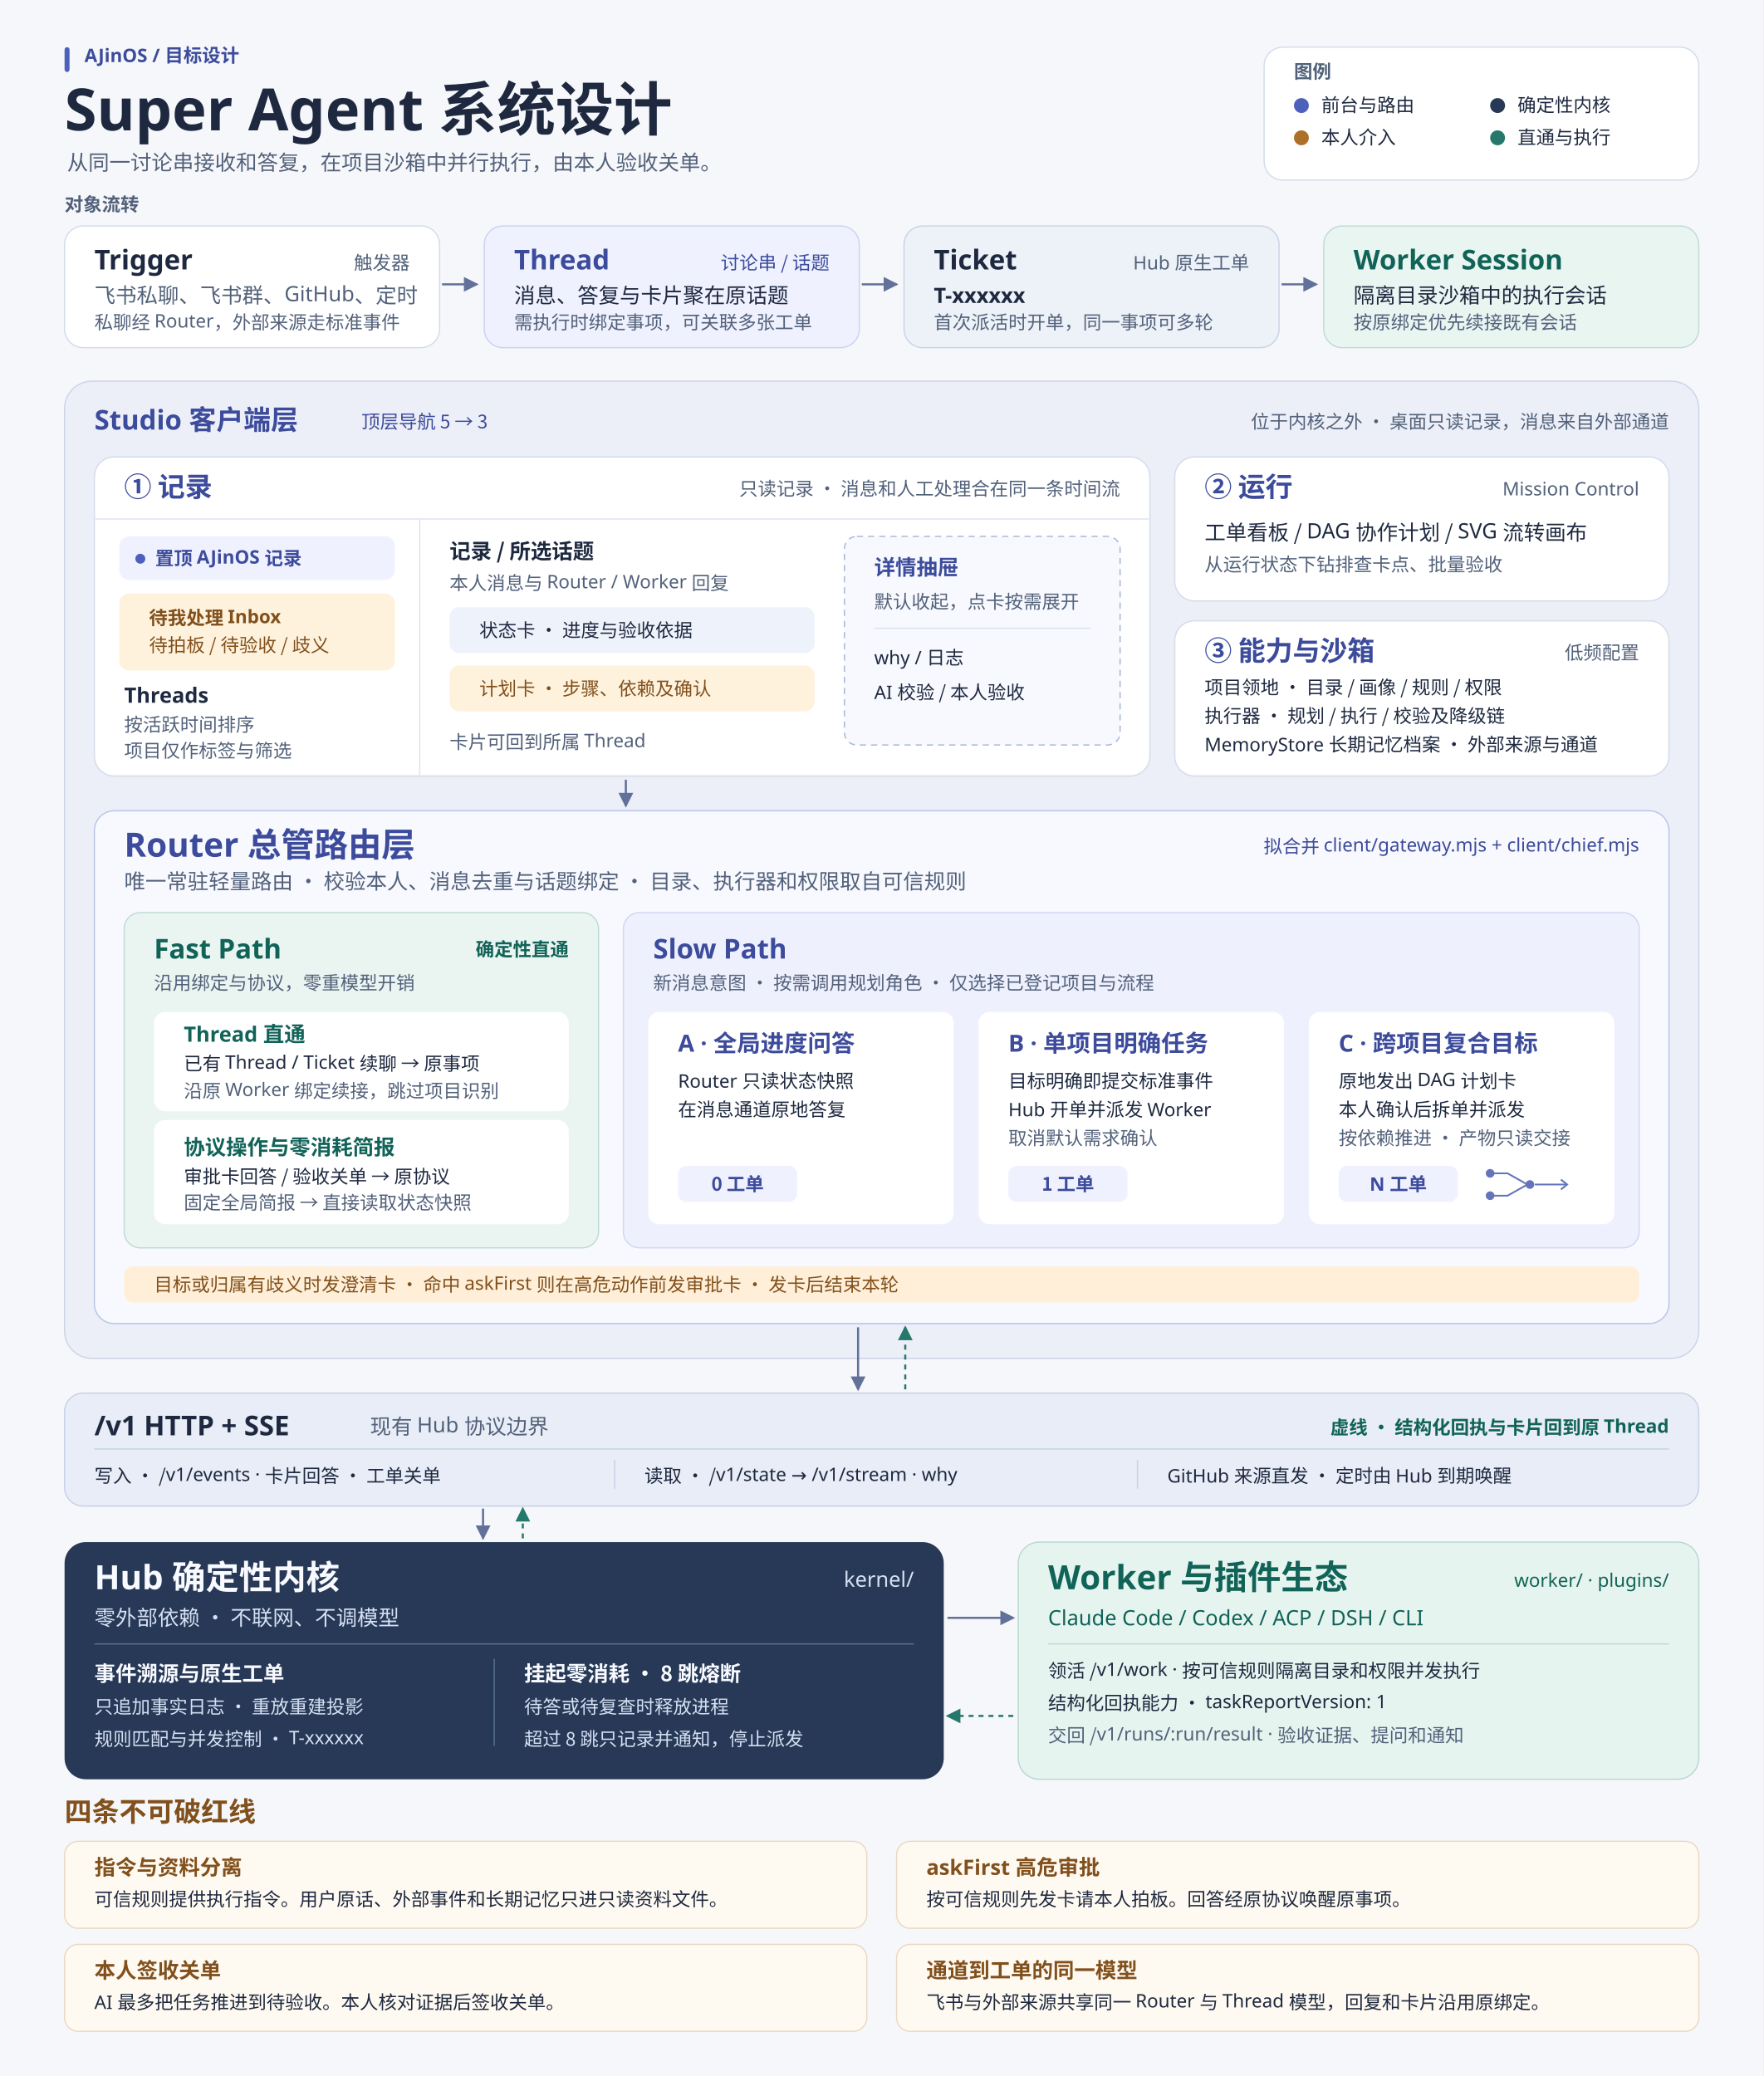
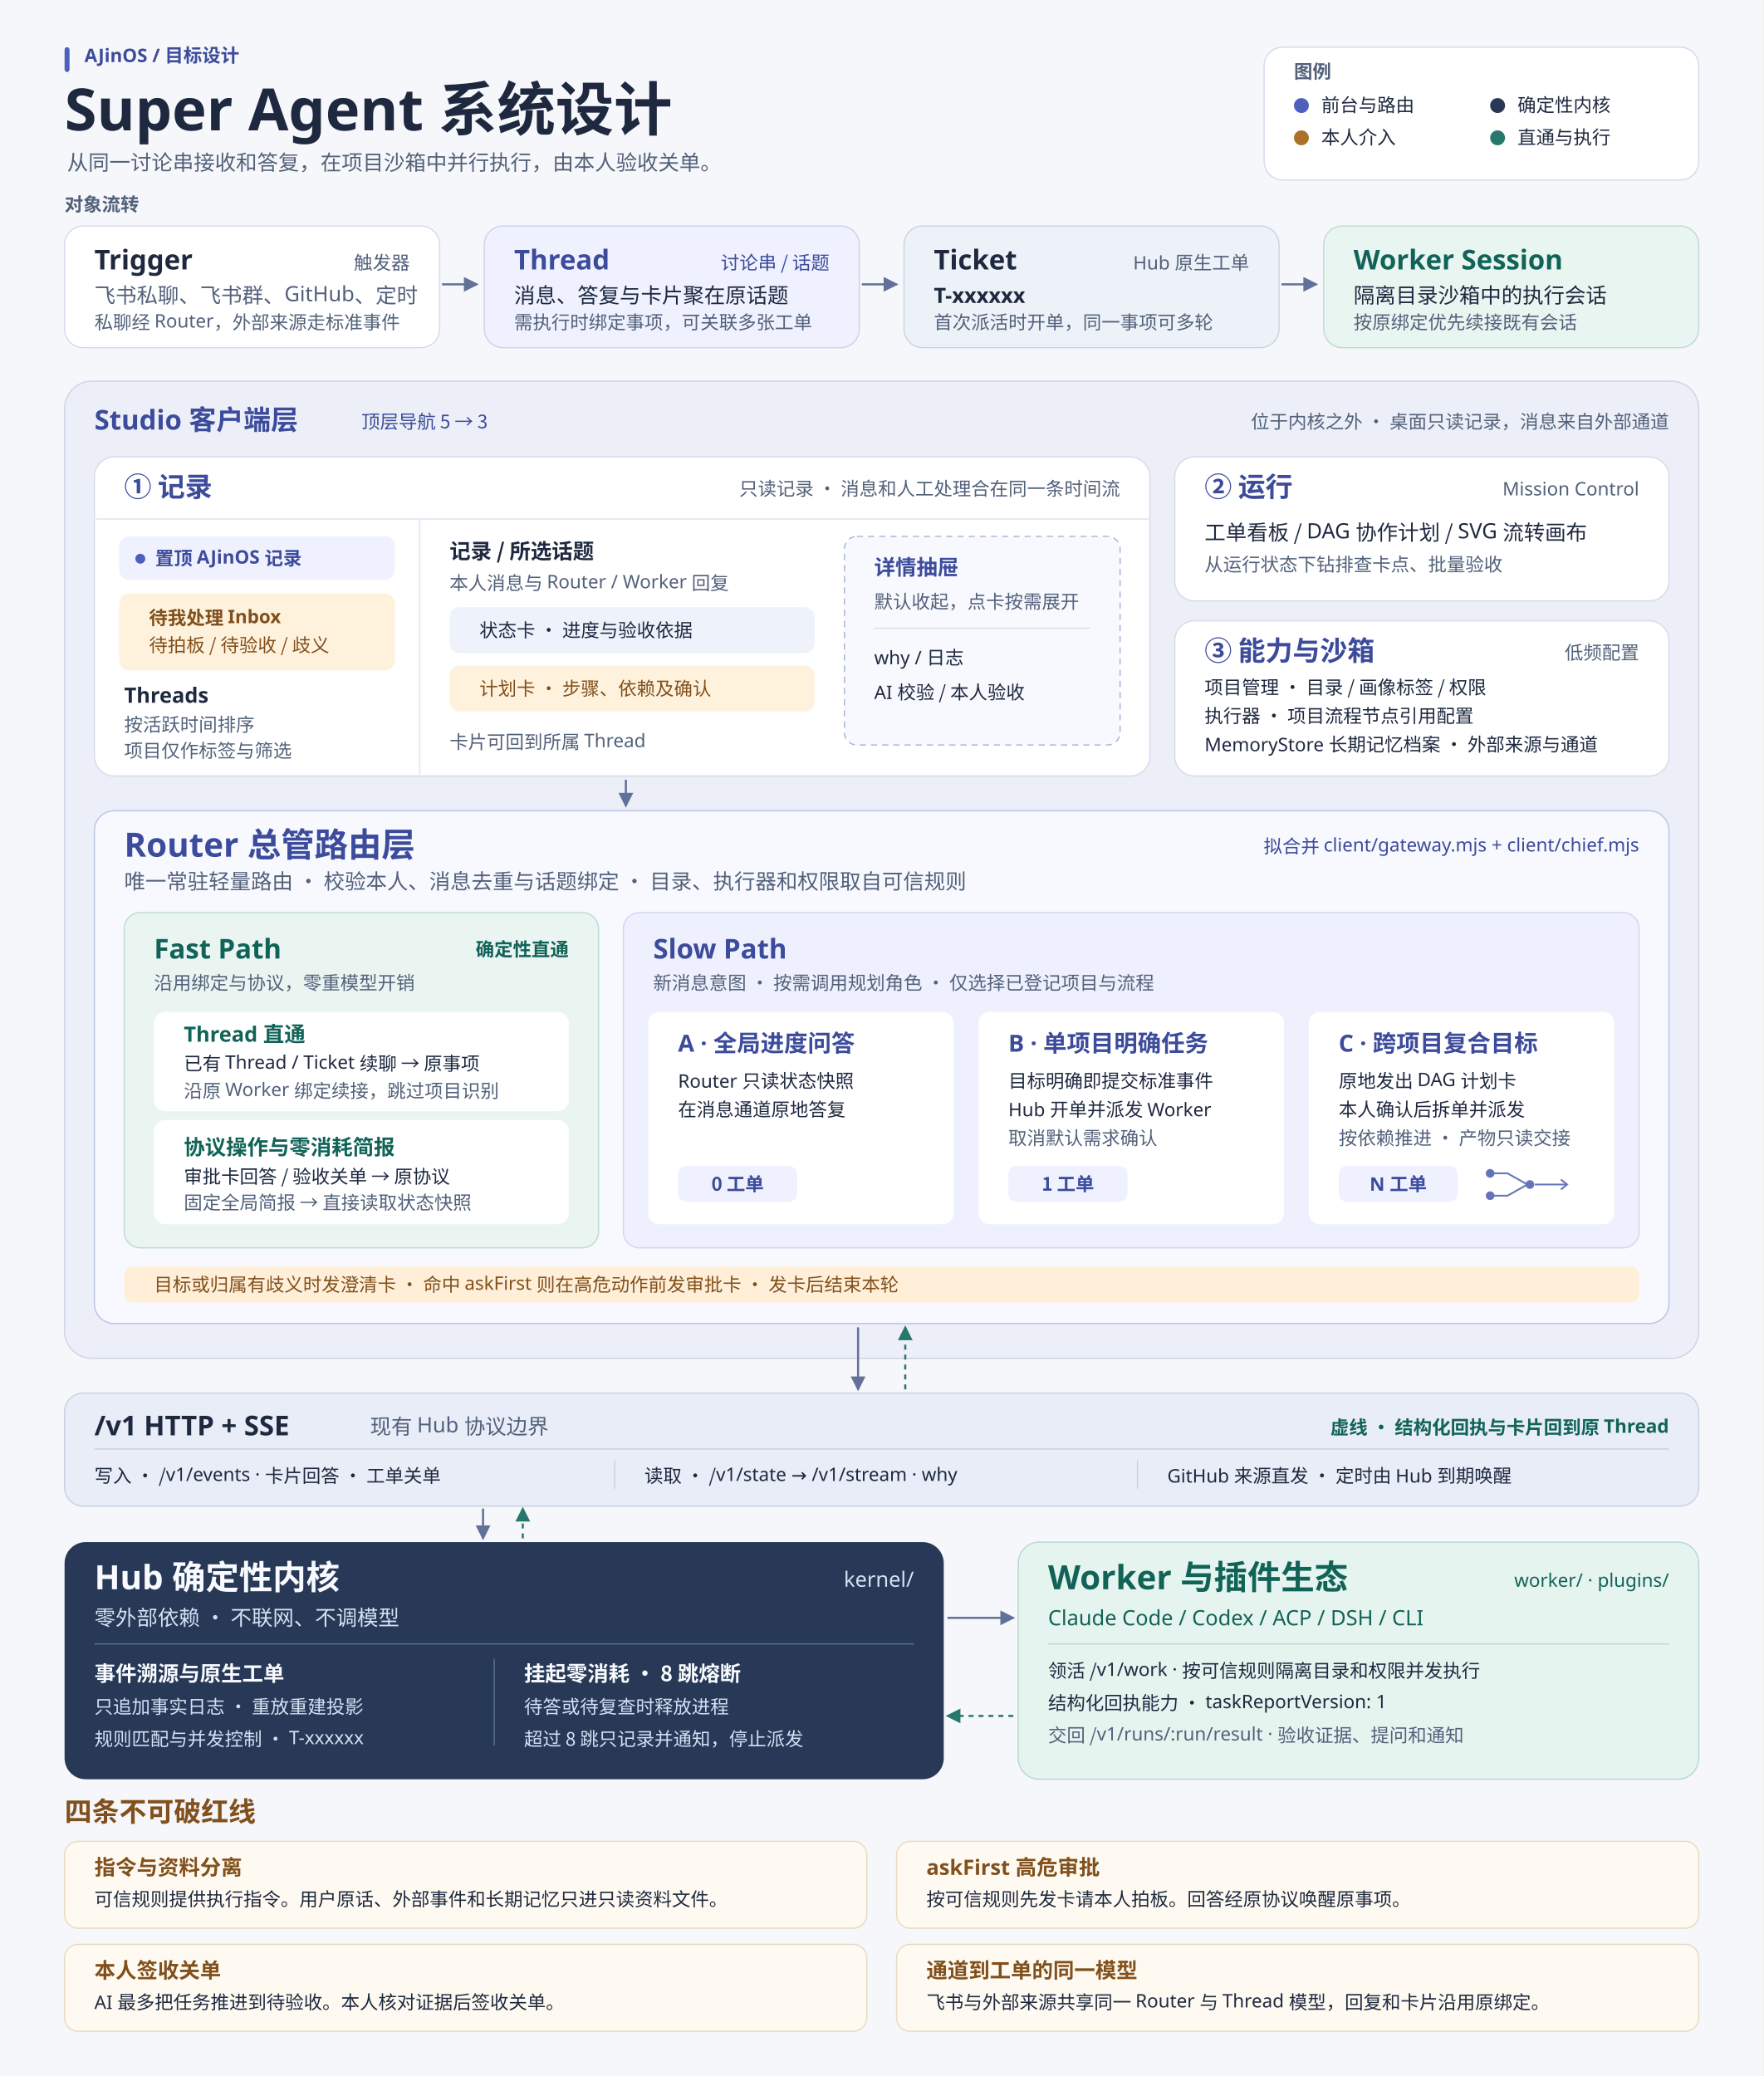
<svg xmlns="http://www.w3.org/2000/svg" width="1420" height="1672" viewBox="0 0 1420 1672" role="img" aria-labelledby="title description" xml:lang="zh-CN">
  <defs>
    <style>
      text { font-family: "PingFang SC","Microsoft YaHei","Noto Sans SC",sans-serif; fill: #1e2940; }
      .title { font-size: 47px; font-weight: 700; }
      .heading { font-size: 27px; font-weight: 700; }
      .section { font-size: 22px; font-weight: 700; }
      .lead { font-size: 19px; font-weight: 700; }
      .body { font-size: 17px; }
      .small { font-size: 15px; }
      .strong { font-weight: 700; }
      .muted { fill: #52617a; }
      .indigo { fill: #3c4b9b; }
      .teal { fill: #116358; }
      .amber { fill: #81501c; }
      .white { fill: #f8faff; }
      .light { fill: #d5e0f4; }
      .panel { fill: #fff; stroke: #d4dbea; }
      .route { fill: none; stroke: #617199; stroke-width: 1.7; marker-end: url(#arrow); }
      .feedback { fill: none; stroke: #27786c; stroke-width: 1.7; stroke-dasharray: 4 4; marker-end: url(#return); }
    </style>
    <marker id="arrow" viewBox="0 0 8 8" refX="7" refY="4" markerWidth="7" markerHeight="7" orient="auto">
      <path d="M0 0 8 4 0 8Z" fill="#617199" />
    </marker>
    <marker id="return" viewBox="0 0 8 8" refX="7" refY="4" markerWidth="7" markerHeight="7" orient="auto">
      <path d="M0 0 8 4 0 8Z" fill="#27786c" />
    </marker>
  </defs>
  <rect width="1420" height="1672" fill="#f6f7fa" />
  <rect x="52" y="38" width="4" height="20" rx="2" fill="#4d60bb" />
  <text x="68" y="50" class="small indigo strong">AJinOS / 目标设计</text>
  <text x="52" y="105" class="title">Super Agent 系统设计</text>
  <text x="54" y="137" class="body muted">从同一讨论串接收和答复，在项目沙箱中并行执行，由本人验收关单。</text>
  <g aria-label="图例">
    <rect x="1018" y="38" width="350" height="107" rx="15" class="panel" />
    <text x="1042" y="63" class="small muted strong">图例</text>
    <circle cx="1048" cy="85" r="6" fill="#4d60bb" />
    <text x="1064" y="90" class="small">前台与路由</text>
    <circle cx="1206" cy="85" r="6" fill="#273956" />
    <text x="1222" y="90" class="small">确定性内核</text>
    <circle cx="1048" cy="111" r="6" fill="#ad7029" />
    <text x="1064" y="116" class="small">本人介入</text>
    <circle cx="1206" cy="111" r="6" fill="#27786c" />
    <text x="1222" y="116" class="small">直通与执行</text>
  </g>
  <g aria-label="对象流转">
    <text x="52" y="170" class="small muted strong">对象流转</text>
    <path class="route" d="M356 229H384" />
    <path class="route" d="M694 229H722" />
    <path class="route" d="M1032 229H1060" />
    <g>
      <rect x="52" y="182" width="302" height="98" rx="15" class="panel" />
      <text x="76" y="217" class="section">Trigger</text>
      <text x="330" y="217" text-anchor="end" class="small muted">触发器</text>
      <text x="76" y="244" class="body muted">飞书私聊、飞书群、GitHub、定时</text>
      <text x="76" y="265" class="small muted">私聊经 Router，外部来源走标准事件</text>
    </g>
    <g>
      <rect x="390" y="182" width="302" height="98" rx="15" fill="#eff1ff" stroke="#cbd3f1" />
      <text x="414" y="217" class="section indigo">Thread</text>
      <text x="668" y="217" text-anchor="end" class="small indigo">讨论串 / 话题</text>
      <text x="414" y="244" class="body">消息、答复与卡片聚在原话题</text>
      <text x="414" y="265" class="small muted">需执行时绑定事项，可关联多张工单</text>
    </g>
    <g>
      <rect x="728" y="182" width="302" height="98" rx="15" fill="#edf1f8" stroke="#c9d4e6" />
      <text x="752" y="217" class="section">Ticket</text>
      <text x="1006" y="217" text-anchor="end" class="small muted">Hub 原生工单</text>
      <text x="752" y="244" class="body strong">T-xxxxxx</text>
      <text x="752" y="265" class="small muted">首次派活时开单，同一事项可多轮</text>
    </g>
    <g>
      <rect x="1066" y="182" width="302" height="98" rx="15" fill="#e9f5f1" stroke="#bfdbd3" />
      <text x="1090" y="217" class="section teal">Worker Session</text>
      <text x="1090" y="244" class="body">隔离目录沙箱中的执行会话</text>
      <text x="1090" y="265" class="small muted">按原绑定优先续接既有会话</text>
    </g>
  </g>
  <g aria-label="Studio 客户端与总管路由">
    <rect x="52" y="307" width="1316" height="787" rx="22" fill="#eceff8" stroke="#ccd4e7" />
    <text x="76" y="346" class="section indigo">Studio 客户端层</text>
    <text x="291" y="345" class="small indigo">顶层导航 5 → 3</text>
    <text x="1344" y="345" text-anchor="end" class="small muted">位于内核之外 · 桌面只读记录，消息来自外部通道</text>
    <g aria-label="对话默认入口">
      <rect x="76" y="368" width="850" height="257" rx="16" class="panel" />
      <text x="100" y="400" class="section indigo">① 记录</text>
      <text x="902" y="399" text-anchor="end" class="small muted">只读记录 · 消息和人工处理合在同一条时间流</text>
      <path d="M77 418H925 M338 418V624" fill="none" stroke="#dde3f0" />
      <rect x="96" y="432" width="222" height="35" rx="8" fill="#eff1ff" />
      <circle cx="113" cy="450" r="4" fill="#4d60bb" />
      <text x="125" y="455" class="small strong indigo">置顶 AJinOS 记录</text>
      <rect x="96" y="478" width="222" height="62" rx="8" fill="#fff2dd" />
      <text x="120" y="503" class="small strong amber">待我处理 Inbox</text>
      <text x="120" y="525" class="small amber">待拍板 / 待验收 / 歧义</text>
      <text x="100" y="566" class="body strong">Threads</text>
      <text x="100" y="589" class="small muted">按活跃时间排序</text>
      <text x="100" y="610" class="small muted">项目仅作标签与筛选</text>
      <text x="362" y="450" class="body strong">记录 / 所选话题</text>
      <text x="362" y="475" class="small muted">本人消息与 Router / Worker 回复</text>
      <rect x="362" y="489" width="294" height="37" rx="8" fill="#eef2fa" />
      <text x="386" y="513" class="small">状态卡 · 进度与验收依据</text>
      <rect x="362" y="536" width="294" height="37" rx="8" fill="#fff2dd" />
      <text x="386" y="560" class="small amber">计划卡 · 步骤、依赖及确认</text>
      <text x="362" y="603" class="small muted">卡片可回到所属 Thread</text>
      <rect x="680" y="432" width="222" height="168" rx="10" fill="#f8f9fe" stroke="#a9b5d4" stroke-dasharray="5 4" />
      <text x="704" y="463" class="body strong indigo">详情抽屉</text>
      <text x="704" y="490" class="small muted">默认收起，点卡按需展开</text>
      <path d="M704 506H878" stroke="#dae0f1" />
      <text x="704" y="535" class="small">why / 日志</text>
      <text x="704" y="563" class="small">AI 校验 / 本人验收</text>
    </g>
    <g aria-label="运行与低频配置入口">
      <rect x="946" y="368" width="398" height="116" rx="16" class="panel" />
      <text x="970" y="400" class="section indigo">② 运行</text>
      <text x="1320" y="399" class="small muted" text-anchor="end">Mission Control</text>
      <text x="970" y="435" class="body">工单看板 / DAG 协作计划 / SVG 流转画布</text>
      <text x="970" y="460" class="small muted">从运行状态下钻排查卡点、批量验收</text>
      <rect x="946" y="500" width="398" height="125" rx="16" class="panel" />
      <text x="970" y="532" class="section indigo">③ 能力与沙箱</text>
      <text x="1320" y="531" class="small muted" text-anchor="end">低频配置</text>
-       <text x="970" y="559" class="small">项目领地 · 目录 / 画像 / 规则 / 权限</text>
-       <text x="970" y="582" class="small">执行器 · 规划 / 执行 / 校验及降级链</text>
+       <text x="970" y="559" class="small">项目管理 · 目录 / 画像标签 / 权限</text>
+       <text x="970" y="582" class="small">执行器 · 项目流程节点引用配置</text>
      <text x="970" y="605" class="small">MemoryStore 长期记忆档案 · 外部来源与通道</text>
    </g>
    <path class="route" d="M504 628V649" />
    <g aria-label="总管快慢路径">
      <rect x="76" y="653" width="1268" height="413" rx="16" fill="#f8f9ff" stroke="#b9c5e6" />
      <text x="100" y="690" class="heading indigo">Router 总管路由层</text>
      <text x="1320" y="687" class="small indigo" text-anchor="end">拟合并 client/gateway.mjs + client/chief.mjs</text>
      <text x="100" y="716" class="body muted">唯一常驻轻量路由 · 校验本人、消息去重与话题绑定 · 目录、执行器和权限取自可信规则</text>
      <g aria-label="Fast Path 确定性直通">
        <rect x="100" y="735" width="382" height="270" rx="13" fill="#eaf5f2" stroke="#bddbd2" />
        <text x="124" y="772" class="section teal">Fast Path</text>
        <text x="458" y="770" text-anchor="end" class="small teal strong">确定性直通</text>
        <text x="124" y="797" class="small muted">沿用绑定与协议，零重模型开销</text>
        <rect x="124" y="815" width="334" height="80" rx="9" fill="#fff" />
        <text x="148" y="839" class="body teal strong">Thread 直通</text>
        <text x="148" y="862" class="small">已有 Thread / Ticket 续聊 → 原事项</text>
        <text x="148" y="884" class="small muted">沿原 Worker 绑定续接，跳过项目识别</text>
        <rect x="124" y="902" width="334" height="84" rx="9" fill="#fff" />
        <text x="148" y="930" class="body teal strong">协议操作与零消耗简报</text>
        <text x="148" y="953" class="small">审批卡回答 / 验收关单 → 原协议</text>
        <text x="148" y="974" class="small muted">固定全局简报 → 直接读取状态快照</text>
      </g>
      <g aria-label="Slow Path 新消息意图分流">
        <rect x="502" y="735" width="818" height="270" rx="13" fill="#eef0fd" stroke="#d0d7f0" />
        <text x="526" y="772" class="section indigo">Slow Path</text>
        <text x="526" y="797" class="small muted">新消息意图 · 按需调用规划角色 · 仅选择已登记项目与流程</text>
        <g>
          <rect x="522" y="815" width="246" height="171" rx="9" fill="#fff" />
          <text x="546" y="847" class="lead indigo">A · 全局进度问答</text>
          <text x="546" y="876" class="small">Router 只读状态快照</text>
          <text x="546" y="899" class="small">在消息通道原地答复</text>
          <rect x="546" y="939" width="96" height="29" rx="7" fill="#eff1ff" />
          <text x="594" y="959" text-anchor="middle" class="small indigo strong">0 工单</text>
        </g>
        <g>
          <rect x="788" y="815" width="246" height="171" rx="9" fill="#fff" />
          <text x="812" y="847" class="lead indigo">B · 单项目明确任务</text>
          <text x="812" y="876" class="small">目标明确即提交标准事件</text>
          <text x="812" y="899" class="small">Hub 开单并派发 Worker</text>
          <text x="812" y="922" class="small muted">取消默认需求确认</text>
          <rect x="812" y="939" width="96" height="29" rx="7" fill="#eff1ff" />
          <text x="860" y="959" text-anchor="middle" class="small indigo strong">1 工单</text>
        </g>
        <g>
          <rect x="1054" y="815" width="246" height="171" rx="9" fill="#fff" />
          <text x="1078" y="847" class="lead indigo">C · 跨项目复合目标</text>
          <text x="1078" y="876" class="small">原地发出 DAG 计划卡</text>
          <text x="1078" y="899" class="small">本人确认后拆单并派发</text>
          <text x="1078" y="922" class="small muted">按依赖推进 · 产物只读交接</text>
          <rect x="1078" y="939" width="96" height="29" rx="7" fill="#eff1ff" />
          <text x="1126" y="959" text-anchor="middle" class="small indigo strong">N 工单</text>
          <path d="M1200 945H1214L1230 954 M1200 963H1214L1230 954 M1236 954H1261" fill="none" stroke="#6374bb" stroke-width="1.4" />
          <circle cx="1200" cy="945" r="3.5" fill="#6374bb" />
          <circle cx="1200" cy="963" r="3.5" fill="#6374bb" />
          <circle cx="1232" cy="954" r="3.5" fill="#6374bb" />
          <path d="M1257 950L1262 954 1257 958" fill="none" stroke="#6374bb" stroke-width="1.4" />
        </g>
      </g>
      <rect x="100" y="1020" width="1220" height="29" rx="7" fill="#ffefd8" />
      <text x="124" y="1040" class="small amber">目标或归属有歧义时发澄清卡 · 命中 askFirst 则在高危动作前发审批卡 · 发卡后结束本轮</text>
    </g>
    <path class="route" d="M691 1069V1119" />
    <path class="feedback" d="M729 1119V1069" />
  </g>
  <g aria-label="现有 Hub 协议边界">
    <rect x="52" y="1122" width="1316" height="91" rx="15" fill="#e8edf7" stroke="#c7d2e5" />
    <text x="76" y="1156" class="section">/v1 HTTP + SSE</text>
    <text x="298" y="1155" class="body muted">现有 Hub 协议边界</text>
    <text x="1344" y="1155" class="small teal strong" text-anchor="end">虚线 · 结构化回执与卡片回到原 Thread</text>
    <path d="M76 1167H1344 M495 1176V1199 M916 1176V1199" fill="none" stroke="#c7d2e5" />
    <text x="76" y="1194" class="small">写入 · /v1/events · 卡片回答 · 工单关单</text>
    <text x="519" y="1194" class="small">读取 · /v1/state → /v1/stream · why</text>
    <text x="940" y="1194" class="small">GitHub 来源直发 · 定时由 Hub 到期唤醒</text>
    <path class="route" d="M389 1215V1239" />
    <path class="feedback" d="M421 1239V1215" />
  </g>
  <g aria-label="确定性内核与执行生态">
    <rect x="52" y="1242" width="708" height="191" rx="17" fill="#273956" />
    <text x="76" y="1280" class="heading white">Hub 确定性内核</text>
    <text x="736" y="1278" class="body light" text-anchor="end">kernel/</text>
    <text x="76" y="1309" class="body light">零外部依赖 · 不联网、不调模型</text>
    <path d="M76 1324H736 M398 1336V1406" fill="none" stroke="#587091" />
    <text x="76" y="1354" class="body white strong">事件溯源与原生工单</text>
    <text x="76" y="1380" class="small light">只追加事实日志 · 重放重建投影</text>
    <text x="76" y="1406" class="small light">规则匹配与并发控制 · T-xxxxxx</text>
    <text x="422" y="1354" class="body white strong">挂起零消耗 · 8 跳熔断</text>
    <text x="422" y="1380" class="small light">待答或待复查时释放进程</text>
    <text x="422" y="1406" class="small light">超过 8 跳只记录并通知，停止派发</text>
    <path class="route" d="M763 1303H816" />
    <path class="feedback" d="M816 1382H763" />
    <rect x="820" y="1242" width="548" height="191" rx="17" fill="#e6f4ef" stroke="#b9d8ce" />
    <text x="844" y="1280" class="heading teal">Worker 与插件生态</text>
    <text x="1344" y="1278" class="small teal" text-anchor="end">worker/ · plugins/</text>
    <text x="844" y="1309" class="body teal">Claude Code / Codex / ACP / DSH / CLI</text>
    <path d="M844 1324H1344" stroke="#bedbd2" />
    <text x="844" y="1351" class="small">领活 /v1/work · 按可信规则隔离目录和权限并发执行</text>
    <text x="844" y="1377" class="small">结构化回执能力 · taskReportVersion: 1</text>
    <text x="844" y="1403" class="small muted">交回 /v1/runs/:run/result · 验收证据、提问和通知</text>
  </g>
  <g aria-label="四条不可破红线">
    <text x="52" y="1467" class="section amber">四条不可破红线</text>
    <g>
      <rect x="52" y="1483" width="646" height="70" rx="11" fill="#fffaf1" stroke="#e8d9c2" />
      <text x="76" y="1510" class="body amber strong">指令与资料分离</text>
      <text x="76" y="1535" class="small">可信规则提供执行指令。用户原话、外部事件和长期记忆只进只读资料文件。</text>
    </g>
    <g>
      <rect x="722" y="1483" width="646" height="70" rx="11" fill="#fffaf1" stroke="#e8d9c2" />
      <text x="746" y="1510" class="body amber strong">askFirst 高危审批</text>
      <text x="746" y="1535" class="small">按可信规则先发卡请本人拍板。回答经原协议唤醒原事项。</text>
    </g>
    <g>
      <rect x="52" y="1566" width="646" height="70" rx="11" fill="#fffaf1" stroke="#e8d9c2" />
      <text x="76" y="1593" class="body amber strong">本人签收关单</text>
      <text x="76" y="1618" class="small">AI 最多把任务推进到待验收。本人核对证据后签收关单。</text>
    </g>
    <g>
      <rect x="722" y="1566" width="646" height="70" rx="11" fill="#fffaf1" stroke="#e8d9c2" />
      <text x="746" y="1593" class="body amber strong">通道到工单的同一模型</text>
      <text x="746" y="1618" class="small">飞书与外部来源共享同一 Router 与 Thread 模型，回复和卡片沿用原绑定。</text>
    </g>
  </g>
</svg>
